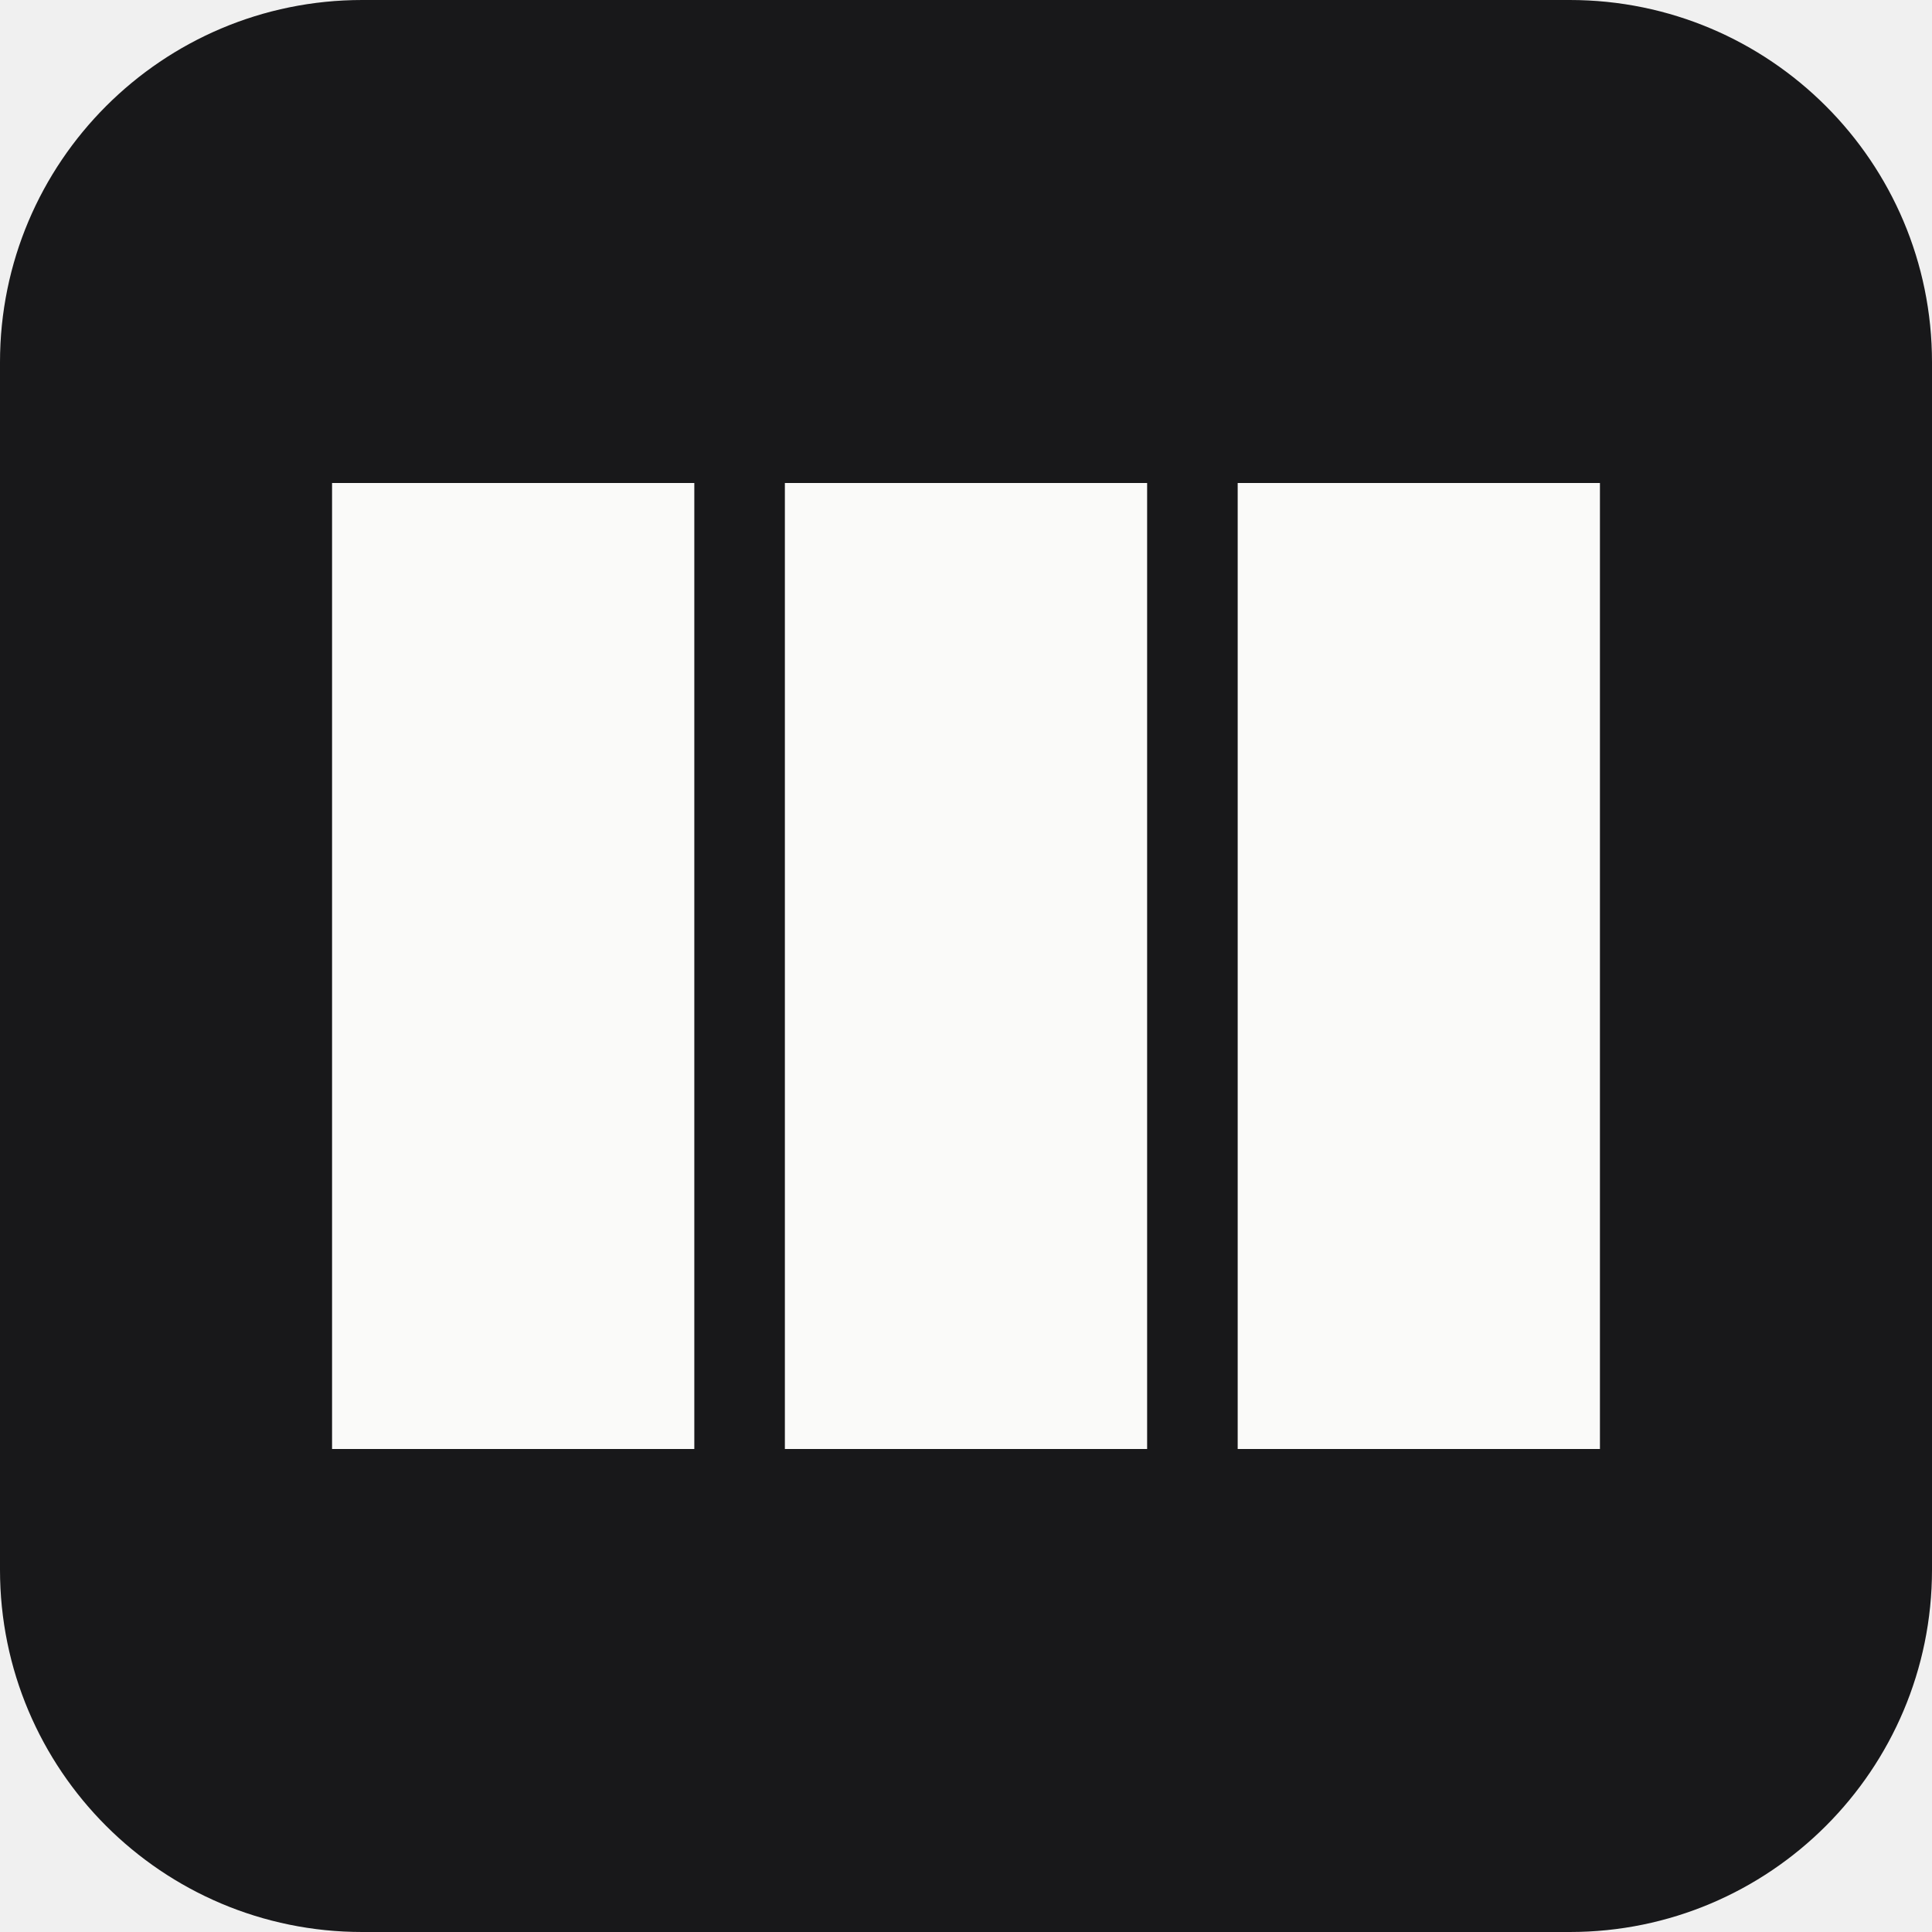
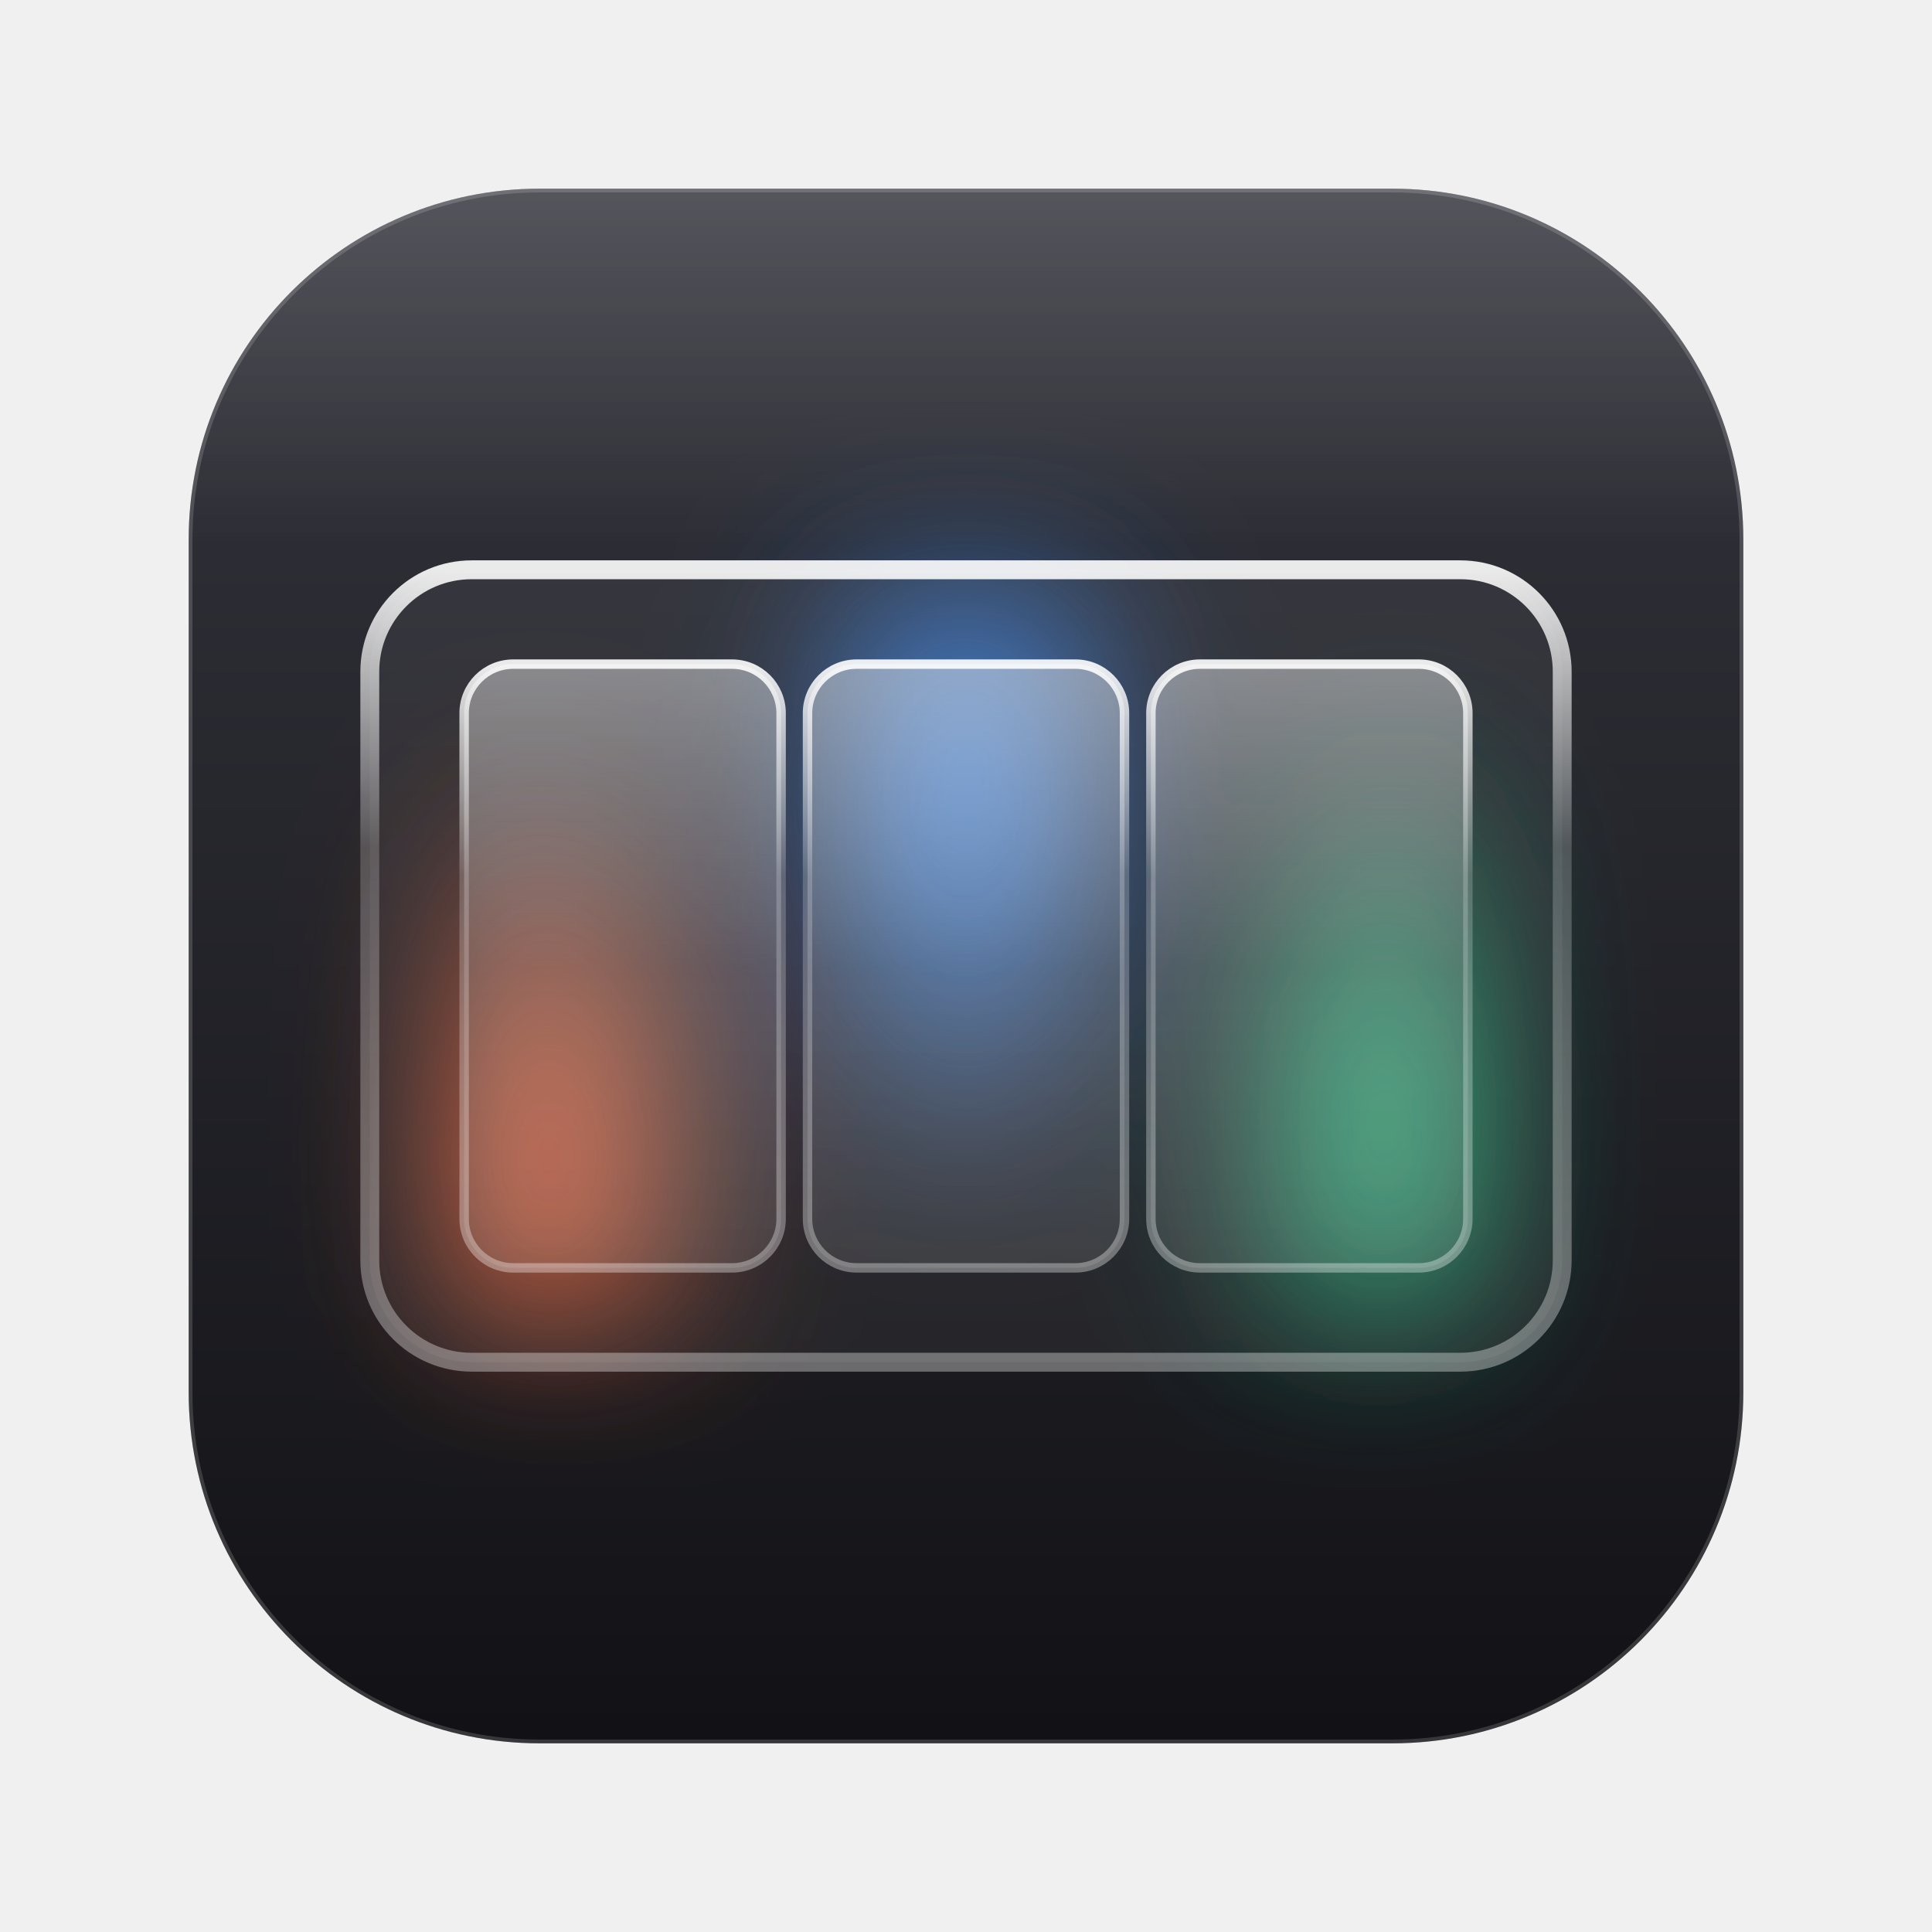
- <svg xmlns="http://www.w3.org/2000/svg" viewBox="0 0 64 64">
-   <rect width="64" height="64" rx="12" fill="#18181A" />
-   <g fill="#FAFAF9">
-     <rect x="11" y="16" width="12" height="32" />
-     <rect x="26" y="16" width="12" height="32" />
-     <rect x="41" y="16" width="12" height="32" />
+ <svg xmlns="http://www.w3.org/2000/svg" viewBox="0 0 1024 1024">
+   <defs>
+     <linearGradient id="bg" x1="0" y1="0" x2="0" y2="1">
+       <stop offset="0" stop-color="#34353D" />
+       <stop offset="1" stop-color="#121216" />
+     </linearGradient>
+     <radialGradient id="g1" cx="0.3" cy="0.75" r="0.6">
+       <stop offset="0" stop-color="#F2683C" stop-opacity=".95" />
+       <stop offset="1" stop-color="#F2683C" stop-opacity="0" />
+     </radialGradient>
+     <radialGradient id="g2" cx="0.5" cy="0.3" r="0.6">
+       <stop offset="0" stop-color="#3E8EF7" stop-opacity=".95" />
+       <stop offset="1" stop-color="#3E8EF7" stop-opacity="0" />
+     </radialGradient>
+     <radialGradient id="g3" cx="0.7" cy="0.7" r="0.6">
+       <stop offset="0" stop-color="#2EBD85" stop-opacity=".95" />
+       <stop offset="1" stop-color="#2EBD85" stop-opacity="0" />
+     </radialGradient>
+     <linearGradient id="glass" x1="0" y1="0" x2="0" y2="1">
+       <stop offset="0" stop-color="#fff" stop-opacity=".42" />
+       <stop offset=".5" stop-color="#fff" stop-opacity=".16" />
+       <stop offset="1" stop-color="#fff" stop-opacity=".1" />
+     </linearGradient>
+     <linearGradient id="rim" x1="0" y1="0" x2="0" y2="1">
+       <stop offset="0" stop-color="#fff" stop-opacity=".9" />
+       <stop offset=".35" stop-color="#fff" stop-opacity=".2" />
+       <stop offset="1" stop-color="#fff" stop-opacity=".35" />
+     </linearGradient>
+     <linearGradient id="sheen" x1="0" y1="0" x2="0" y2="1">
+       <stop offset="0" stop-color="#fff" stop-opacity=".16" />
+       <stop offset=".45" stop-color="#fff" stop-opacity="0" />
+     </linearGradient>
+     <filter id="soft" x="-30%" y="-30%" width="160%" height="160%">
+       <feGaussianBlur stdDeviation="38" />
+     </filter>
+     <clipPath id="sq">
+       <rect x="100" y="100" width="824" height="824" rx="186" />
+     </clipPath>
+   </defs>
+   <g clip-path="url(#sq)">
+     <rect x="100" y="100" width="824" height="824" fill="url(#bg)" />
+     <g filter="url(#soft)">
+       <rect x="228" y="330" width="190" height="380" rx="40" fill="url(#g1)" />
+       <rect x="417" y="300" width="190" height="380" rx="40" fill="url(#g2)" />
+       <rect x="606" y="330" width="190" height="380" rx="40" fill="url(#g3)" />
+     </g>
+     <rect x="196" y="302" width="632" height="420" rx="54" fill="#fff" fill-opacity=".05" stroke="url(#rim)" stroke-width="10" />
+     <g>
+       <rect x="246" y="352" width="168" height="320" rx="26" fill="url(#glass)" stroke="url(#rim)" stroke-width="5" />
+       <rect x="428" y="352" width="168" height="320" rx="26" fill="url(#glass)" stroke="url(#rim)" stroke-width="5" />
+       <rect x="610" y="352" width="168" height="320" rx="26" fill="url(#glass)" stroke="url(#rim)" stroke-width="5" />
+     </g>
+     <rect x="100" y="100" width="824" height="420" fill="url(#sheen)" />
  </g>
+   <rect x="101" y="101" width="822" height="822" rx="185" fill="none" stroke="#fff" stroke-opacity=".16" stroke-width="2" />
</svg>
